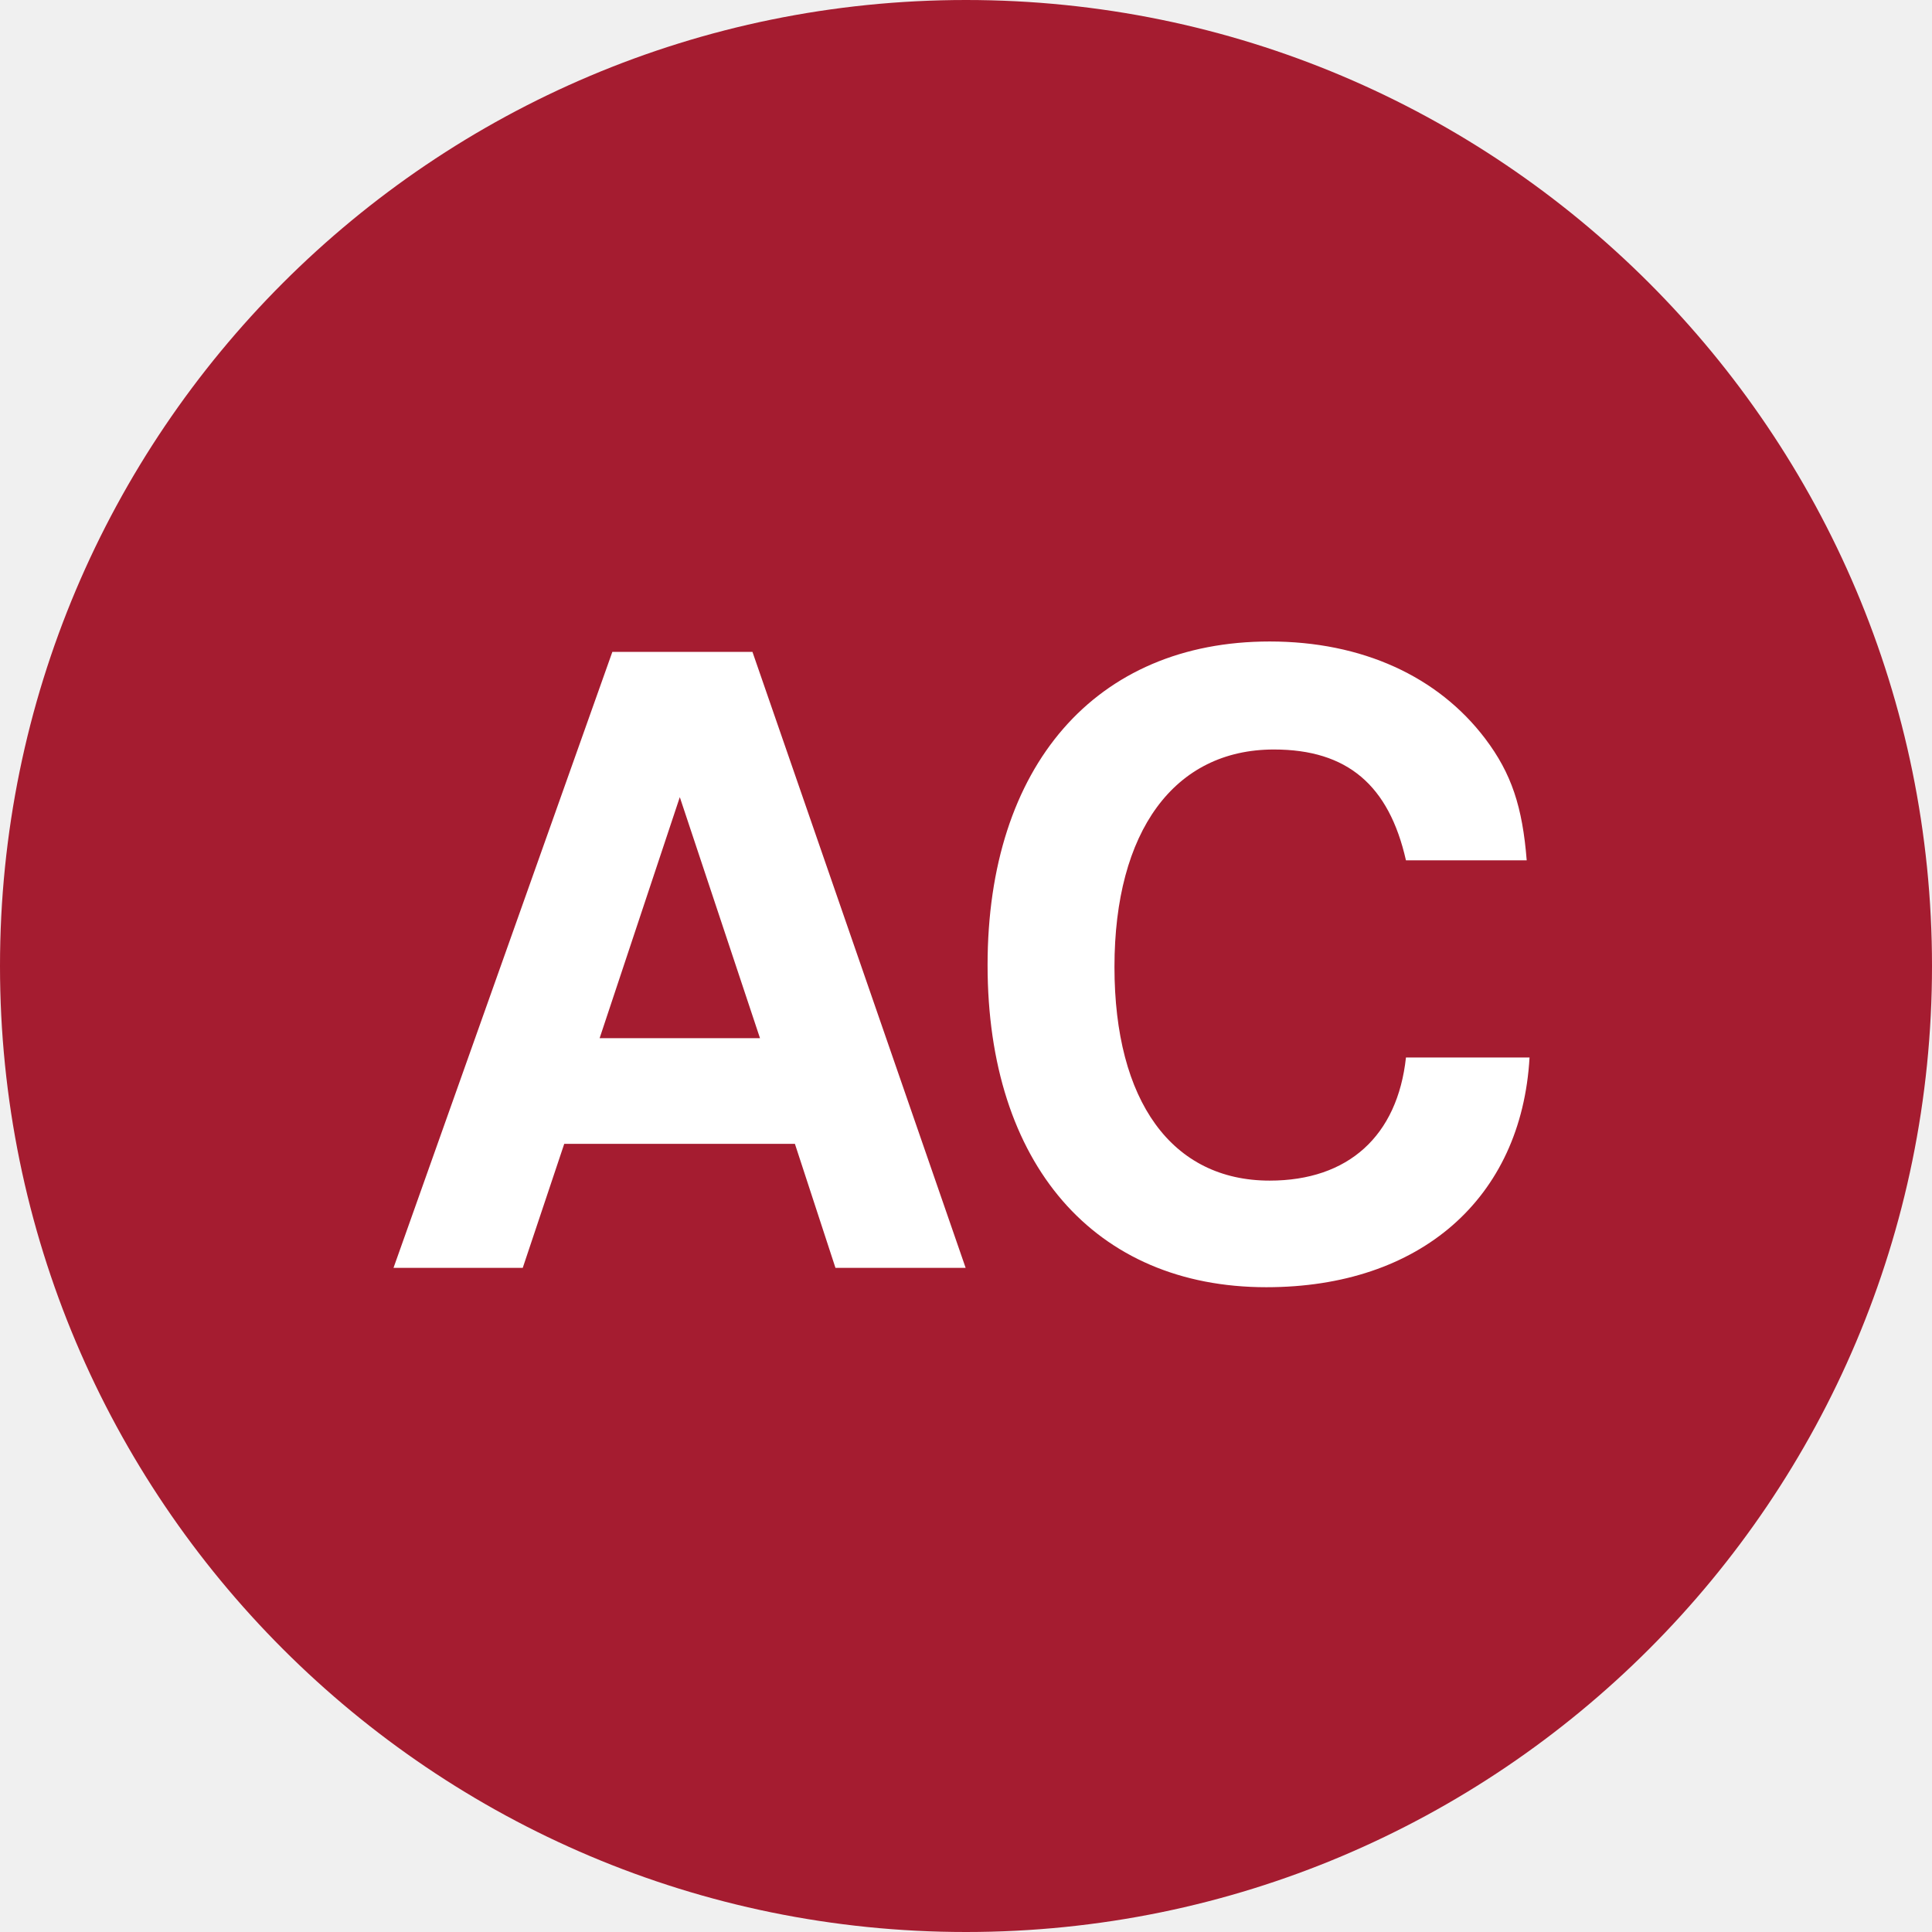
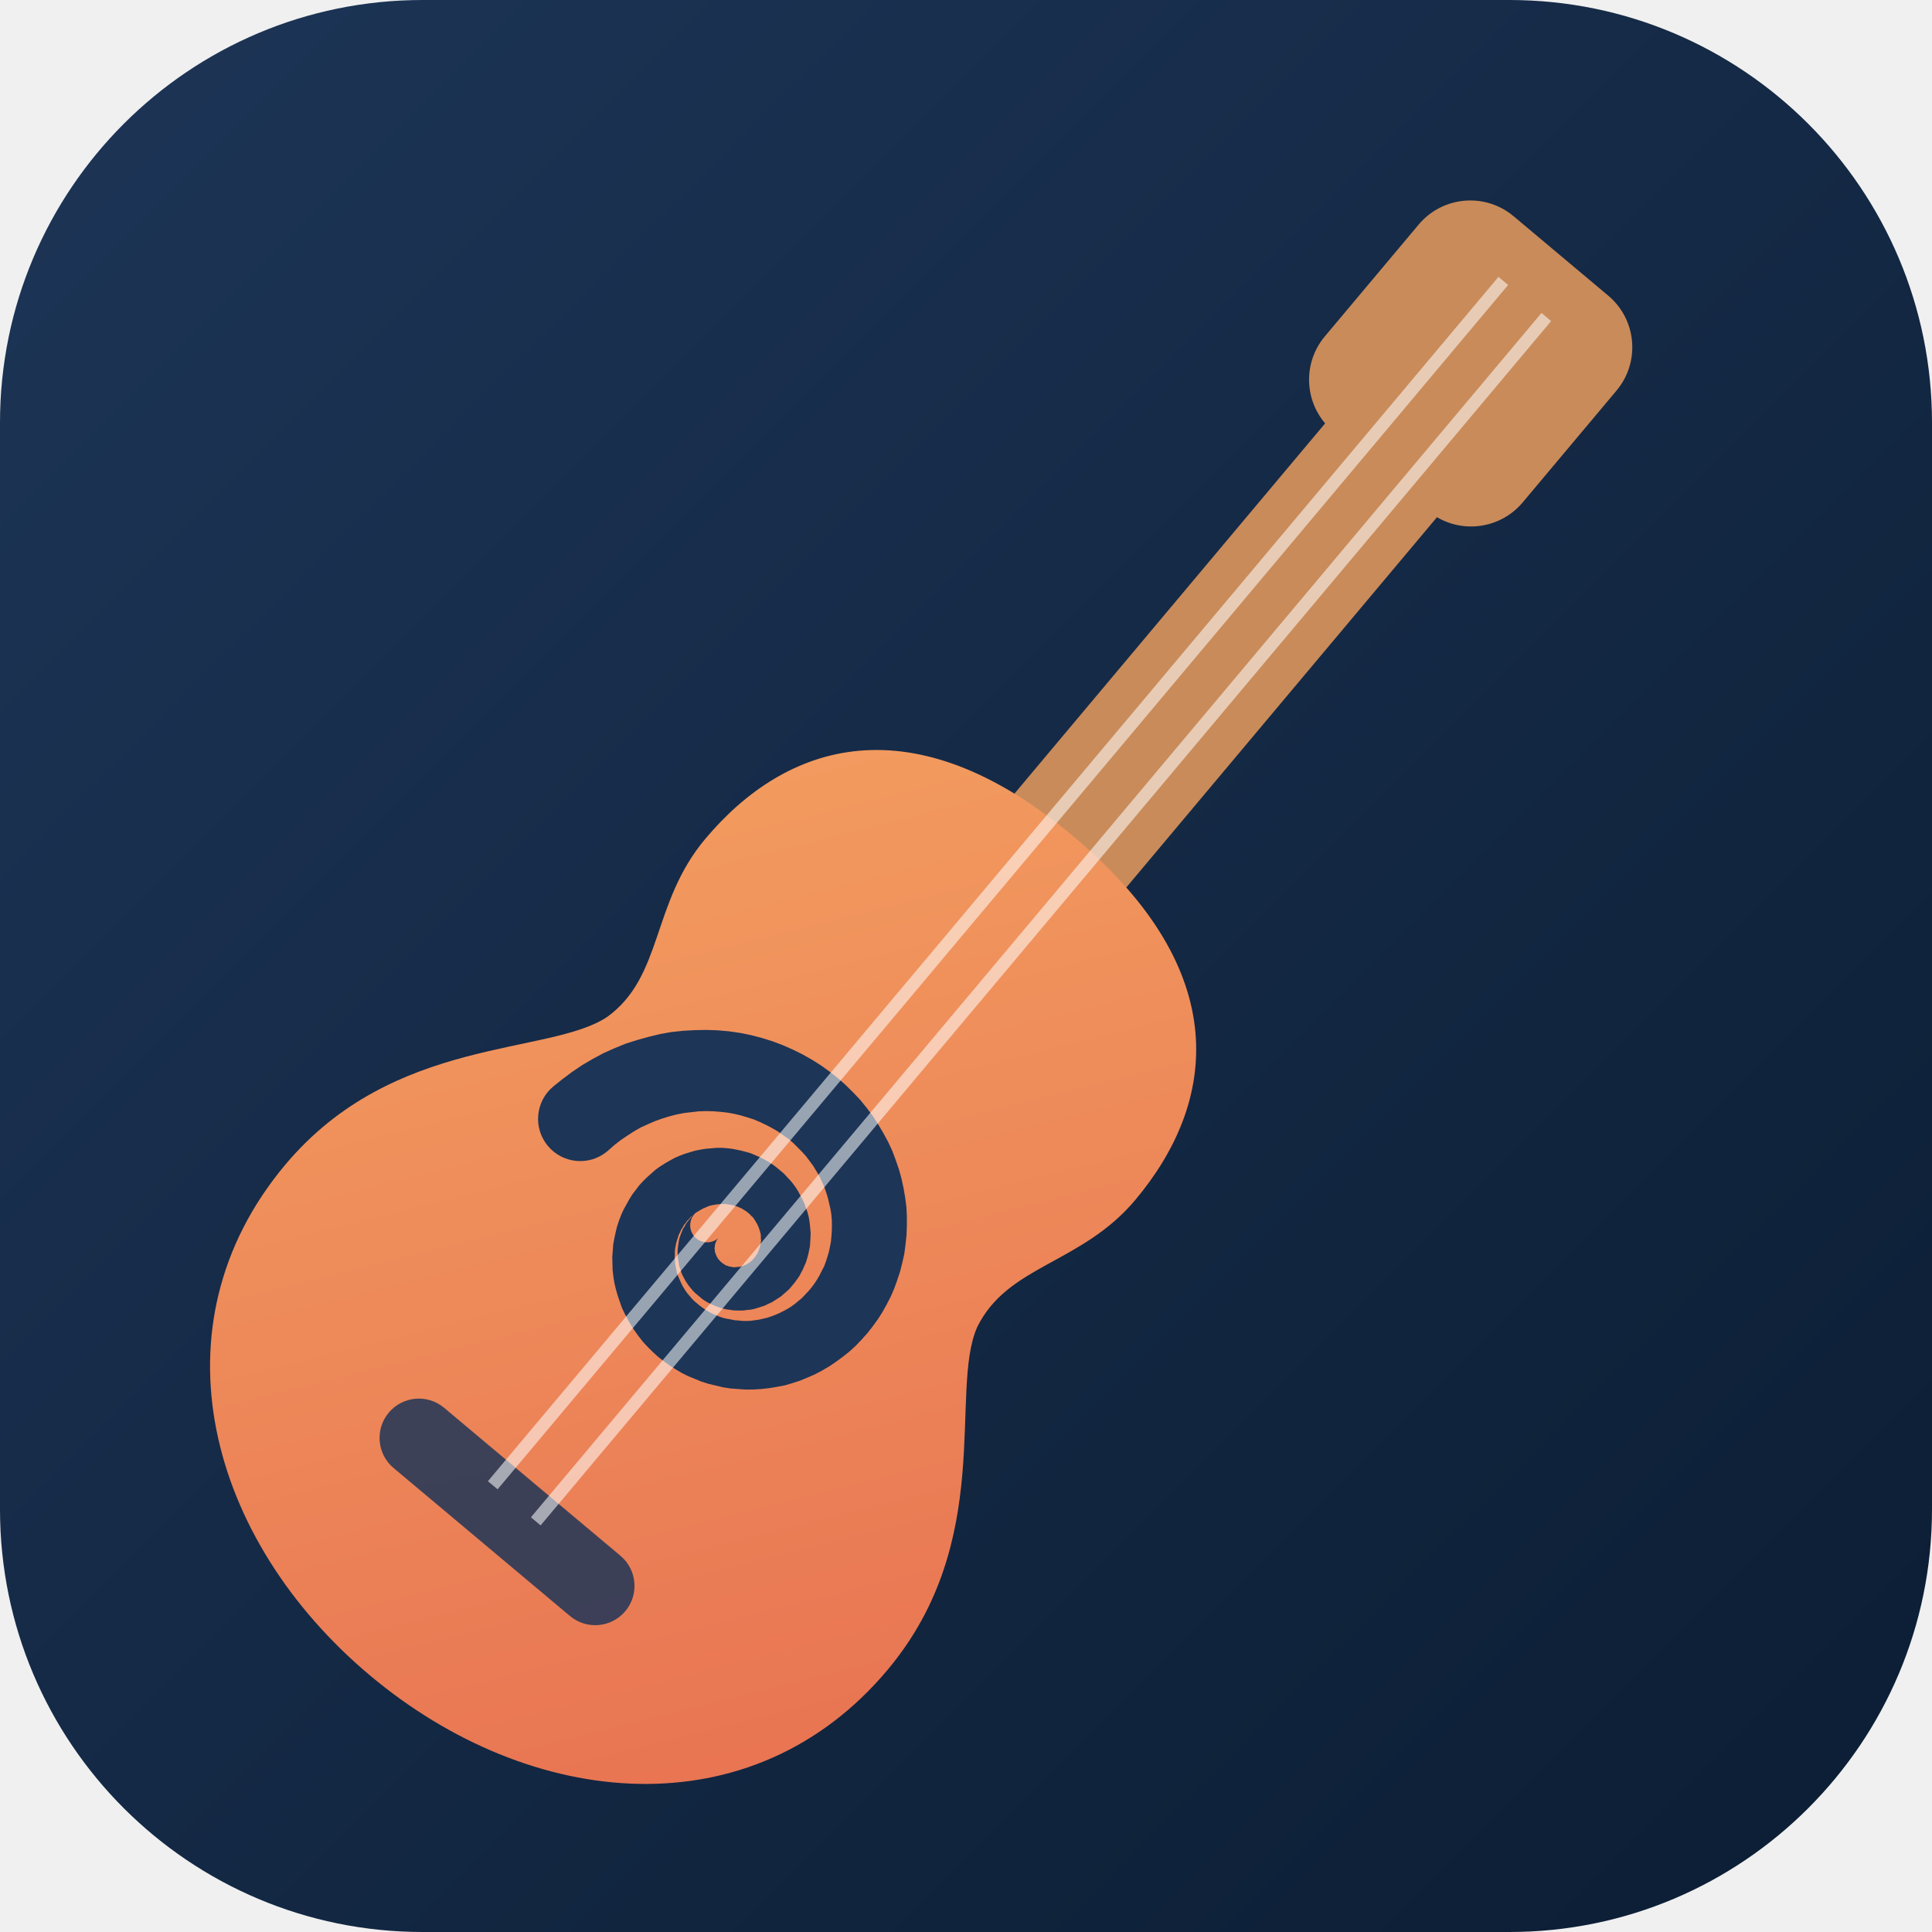
<svg xmlns="http://www.w3.org/2000/svg" viewBox="0 0 64 64">
-   <circle cx="32" cy="32" r="32" fill="#a51c30" />
-   <text x="32" y="42" text-anchor="middle" font-family="Helvetica, Arial, sans-serif" font-size="28" font-weight="700" fill="#fff">AC</text>
+   <defs>
+     <linearGradient id="bg" x1="0" y1="0" x2="1" y2="1">
+       <stop offset="0" stop-color="#1d3557" />
+       <stop offset="1" stop-color="#0b1d33" />
+     </linearGradient>
+     <linearGradient id="bd" x1="0" y1="0" x2="1" y2="1">
+       <stop offset="0" stop-color="#f4a261" />
+       <stop offset="1" stop-color="#e76f51" />
+     </linearGradient>
+   </defs>
+   <rect width="64" height="64" rx="14" fill="url(#bg)" />
+   <g transform="translate(26.6 38.4) rotate(40) scale(0.93)">
+     <rect x="-2.6" y="-34" width="5.2" height="24" rx="1.2" fill="#c98b5a" />
+     <rect x="-4.6" y="-42" width="9.2" height="10" rx="2.4" fill="#c98b5a" />
+     <path d="M0 -15 C7.5 -15 10 -11 10 -6.5 C10 -3.5 8 -1.8 8.6 0.6 C9.3 3 14 6 14 12 C14 19.5 7.5 24 0 24 C-7.5 24 -14 19.5 -14 12 C-14 6 -9.3 3 -8.6 0.6 C-8 -1.8 -10 -3.5 -10 -6.5 C-10 -11 -7.5 -15 0 -15Z" fill="url(#bd)" />
+     <path d="M-5.52 4.26 L-5.47 3.93 L-5.41 3.65 L-5.33 3.37 L-5.25 3.11 L-5.15 2.84 L-5.03 2.59 L-4.91 2.35 L-4.77 2.11 L-4.62 1.88 L-4.47 1.67 L-4.30 1.46 L-4.12 1.27 L-3.94 1.08 L-3.75 0.91 L-3.55 0.75 L-3.34 0.60 L-3.13 0.46 L-2.92 0.34 L-2.70 0.23 L-2.47 0.13 L-2.25 0.04 L-2.02 -0.03 L-1.79 -0.09 L-1.56 -0.14 L-1.33 -0.18 L-1.10 -0.20 L-0.87 -0.22 L-0.65 -0.22 L-0.42 -0.20 L-0.20 -0.18 L0.02 -0.15 L0.23 -0.10 L0.44 -0.05 L0.64 0.02 L0.84 0.09 L1.03 0.18 L1.22 0.27 L1.40 0.38 L1.57 0.49 L1.73 0.61 L1.89 0.73 L2.04 0.86 L2.18 1.00 L2.31 1.15 L2.43 1.30 L2.54 1.45 L2.65 1.61 L2.74 1.77 L2.83 1.94 L2.90 2.10 L2.97 2.27 L3.03 2.44 L3.07 2.62 L3.11 2.79 L3.14 2.96 L3.16 3.14 L3.17 3.31 L3.17 3.48 L3.16 3.65 L3.15 3.81 L3.12 3.98 L3.09 4.14 L3.05 4.30 L3.00 4.45 L2.94 4.60 L2.88 4.74 L2.81 4.88 L2.73 5.02 L2.65 5.15 L2.56 5.27 L2.47 5.39 L2.37 5.50 L2.27 5.61 L2.16 5.71 L2.05 5.80 L1.93 5.88 L1.82 5.96 L1.69 6.03 L1.57 6.10 L1.45 6.16 L1.32 6.21 L1.19 6.25 L1.06 6.29 L0.93 6.32 L0.80 6.34 L0.68 6.35 L0.55 6.36 L0.42 6.36 L0.29 6.36 L0.17 6.35 L0.05 6.33 L-0.07 6.31 L-0.19 6.28 L-0.31 6.24 L-0.42 6.20 L-0.53 6.15 L-0.63 6.10 L-0.73 6.05 L-0.83 5.99 L-0.92 5.92 L-1.01 5.85 L-1.09 5.78 L-1.17 5.70 L-1.25 5.62 L-1.31 5.54 L-1.38 5.46 L-1.44 5.37 L-1.49 5.28 L-1.54 5.19 L-1.58 5.10 L-1.62 5.00 L-1.66 4.91 L-1.68 4.81 L-1.71 4.72 L-1.72 4.62 L-1.74 4.53 L-1.74 4.43 L-1.75 4.34 L-1.74 4.24 L-1.74 4.15 L-1.72 4.06 L-1.71 3.97 L-1.69 3.89 L-1.66 3.80 L-1.63 3.72 L-1.60 3.64 L-1.56 3.56 L-1.52 3.48 L-1.48 3.41 L-1.43 3.34 L-1.38 3.28 L-1.33 3.22 L-1.27 3.16 L-1.21 3.10 L-1.15 3.05 L-1.09 3.00 L-1.03 2.96 L-0.96 2.92 L-0.90 2.88 L-0.83 2.85 L-0.76 2.82 L-0.69 2.79 L-0.62 2.77 L-0.55 2.75 L-0.48 2.74 L-0.41 2.73 L-0.34 2.72 L-0.27 2.72 L-0.20 2.72 L-0.14 2.73 L-0.07 2.73 L-0.00 2.74 L0.06 2.76 L0.12 2.78 L0.18 2.80 L0.24 2.82 L0.30 2.85 L0.36 2.88 L0.41 2.91 L0.46 2.94 L0.51 2.98 L0.56 3.01 L0.60 3.05 L0.64 3.10 L0.68 3.14 L0.72 3.18 L0.75 3.23 L0.78 3.28 L0.81 3.33 L0.83 3.37 L0.85 3.42 L0.87 3.47 L0.89 3.53 L0.90 3.58 L0.92 3.63 L0.92 3.68 L0.93 3.73 L0.93 3.78 L0.93 3.83 L0.93 3.88 L0.93 3.93 L0.92 3.98 L0.91 4.02 L0.90 4.07 L0.88 4.12 L0.87 4.16 L0.85 4.20 L0.83 4.24 L0.81 4.28 L0.78 4.32 L0.76 4.36 L0.73 4.39 L0.70 4.42 L0.67 4.45 L0.64 4.48 L0.61 4.51 L0.58 4.54 L0.54 4.56 L0.51 4.58 L0.47 4.60 L0.44 4.62 L0.40 4.63 L0.36 4.65 L0.33 4.66 L0.29 4.67 L0.25 4.67 L0.21 4.68 L0.18 4.68 L0.14 4.68 L0.10 4.68 L0.07 4.68 L0.03 4.67 L-0.00 4.67 L-0.04 4.66 L-0.07 4.65 L-0.10 4.64 L-0.13 4.63 L-0.16 4.61 L-0.19 4.60 L-0.22 4.58 L-0.25 4.56 L-0.28 4.55 L-0.30 4.53 L-0.32 4.50 L-0.35 4.48 L-0.37 4.46 L-0.39 4.43 L-0.40 4.41 L-0.42 4.38 L-0.44 4.36 L-0.45 4.33 L-0.46 4.31 L-0.47 4.28 L-0.48 4.25 L-0.49 4.22 L-0.50 4.20 L-0.50 4.17 L-0.50 4.14 L-0.51 4.11 L-0.50 4.07 A0.6 0.6 0 0 1 -1.70 3.93 L-1.70 3.93 L-1.71 4.00 L-1.72 4.09 L-1.72 4.18 L-1.72 4.27 L-1.72 4.37 L-1.71 4.46 L-1.69 4.55 L-1.68 4.65 L-1.65 4.74 L-1.62 4.83 L-1.59 4.92 L-1.55 5.01 L-1.50 5.10 L-1.45 5.18 L-1.40 5.26 L-1.34 5.35 L-1.28 5.42 L-1.21 5.50 L-1.14 5.57 L-1.06 5.64 L-0.98 5.71 L-0.90 5.77 L-0.81 5.82 L-0.72 5.88 L-0.62 5.93 L-0.52 5.97 L-0.42 6.01 L-0.32 6.04 L-0.21 6.07 L-0.10 6.09 L0.01 6.11 L0.12 6.12 L0.23 6.12 L0.34 6.12 L0.46 6.12 L0.57 6.11 L0.69 6.09 L0.80 6.06 L0.91 6.03 L1.03 5.99 L1.14 5.95 L1.25 5.90 L1.35 5.85 L1.46 5.78 L1.56 5.72 L1.66 5.64 L1.75 5.57 L1.85 5.48 L1.93 5.39 L2.02 5.30 L2.10 5.20 L2.17 5.09 L2.24 4.98 L2.31 4.87 L2.36 4.75 L2.42 4.63 L2.46 4.51 L2.50 4.38 L2.54 4.25 L2.56 4.12 L2.58 3.99 L2.60 3.85 L2.60 3.71 L2.60 3.57 L2.59 3.43 L2.58 3.29 L2.55 3.15 L2.52 3.01 L2.48 2.88 L2.44 2.74 L2.38 2.60 L2.32 2.47 L2.25 2.34 L2.18 2.21 L2.09 2.09 L2.00 1.97 L1.91 1.85 L1.80 1.74 L1.69 1.63 L1.58 1.53 L1.46 1.43 L1.33 1.34 L1.19 1.26 L1.06 1.18 L0.91 1.11 L0.76 1.05 L0.61 0.99 L0.46 0.94 L0.30 0.90 L0.14 0.87 L-0.03 0.85 L-0.19 0.83 L-0.36 0.83 L-0.53 0.83 L-0.70 0.84 L-0.87 0.86 L-1.04 0.89 L-1.21 0.93 L-1.38 0.98 L-1.55 1.03 L-1.71 1.10 L-1.88 1.18 L-2.03 1.26 L-2.19 1.35 L-2.34 1.45 L-2.49 1.56 L-2.63 1.68 L-2.76 1.81 L-2.89 1.94 L-3.02 2.09 L-3.14 2.24 L-3.24 2.39 L-3.35 2.56 L-3.44 2.72 L-3.53 2.90 L-3.60 3.08 L-3.67 3.27 L-3.73 3.46 L-3.78 3.65 L-3.81 3.85 L-3.84 4.05 L-3.86 4.25 L-3.87 4.46 L-3.86 4.66 L-3.85 4.87 L-3.82 5.08 L-3.78 5.28 L-3.74 5.49 L-3.68 5.70 L-3.61 5.90 L-3.53 6.10 L-3.43 6.30 L-3.33 6.49 L-3.22 6.68 L-3.09 6.86 L-2.96 7.04 L-2.81 7.21 L-2.66 7.38 L-2.49 7.54 L-2.32 7.69 L-2.13 7.83 L-1.94 7.96 L-1.74 8.08 L-1.54 8.20 L-1.32 8.30 L-1.10 8.39 L-0.88 8.47 L-0.65 8.54 L-0.41 8.60 L-0.17 8.65 L0.08 8.68 L0.32 8.70 L0.57 8.71 L0.82 8.70 L1.08 8.68 L1.33 8.65 L1.58 8.61 L1.83 8.55 L2.08 8.47 L2.33 8.39 L2.57 8.29 L2.81 8.17 L3.05 8.05 L3.28 7.91 L3.50 7.75 L3.72 7.59 L3.93 7.41 L4.13 7.22 L4.32 7.02 L4.50 6.81 L4.68 6.59 L4.84 6.35 L4.99 6.11 L5.12 5.86 L5.25 5.60 L5.36 5.33 L5.46 5.05 L5.54 4.77 L5.61 4.48 L5.67 4.19 L5.71 3.89 L5.73 3.59 L5.74 3.28 L5.73 2.97 L5.71 2.67 L5.67 2.36 L5.61 2.05 L5.54 1.74 L5.45 1.44 L5.34 1.14 L5.22 0.84 L5.08 0.55 L4.93 0.26 L4.75 -0.02 L4.57 -0.29 L4.36 -0.56 L4.15 -0.81 L3.92 -1.06 L3.67 -1.29 L3.41 -1.51 L3.14 -1.72 L2.85 -1.92 L2.55 -2.10 L2.25 -2.27 L1.93 -2.42 L1.60 -2.55 L1.26 -2.67 L0.91 -2.78 L0.56 -2.86 L0.20 -2.93 L-0.16 -2.97 L-0.53 -3.00 L-0.90 -3.01 L-1.28 -3.00 L-1.66 -2.97 L-2.03 -2.92 L-2.41 -2.85 L-2.78 -2.76 L-3.16 -2.65 L-3.53 -2.52 L-3.89 -2.37 L-4.25 -2.20 L-4.60 -2.01 L-4.94 -1.80 L-5.27 -1.57 L-5.59 -1.32 L-5.90 -1.05 L-6.20 -0.77 L-6.49 -0.47 L-6.76 -0.15 L-7.01 0.19 L-7.25 0.54 L-7.48 0.90 L-7.68 1.28 L-7.87 1.67 L-8.03 2.07 L-8.18 2.49 L-8.30 2.91 L-8.40 3.34 L-8.48 3.74 A1.5 1.5 0 0 0 -5.52 4.26Z" fill="#1d3557" />
+     <rect x="-5.5" y="15" width="11" height="2.8" rx="1.4" fill="#1d3557" opacity=".85" />
+     <path d="M-1 -40 V16 M1 -40 V16" stroke="#fff" stroke-opacity=".55" stroke-width=".45" />
+   </g>
</svg>
